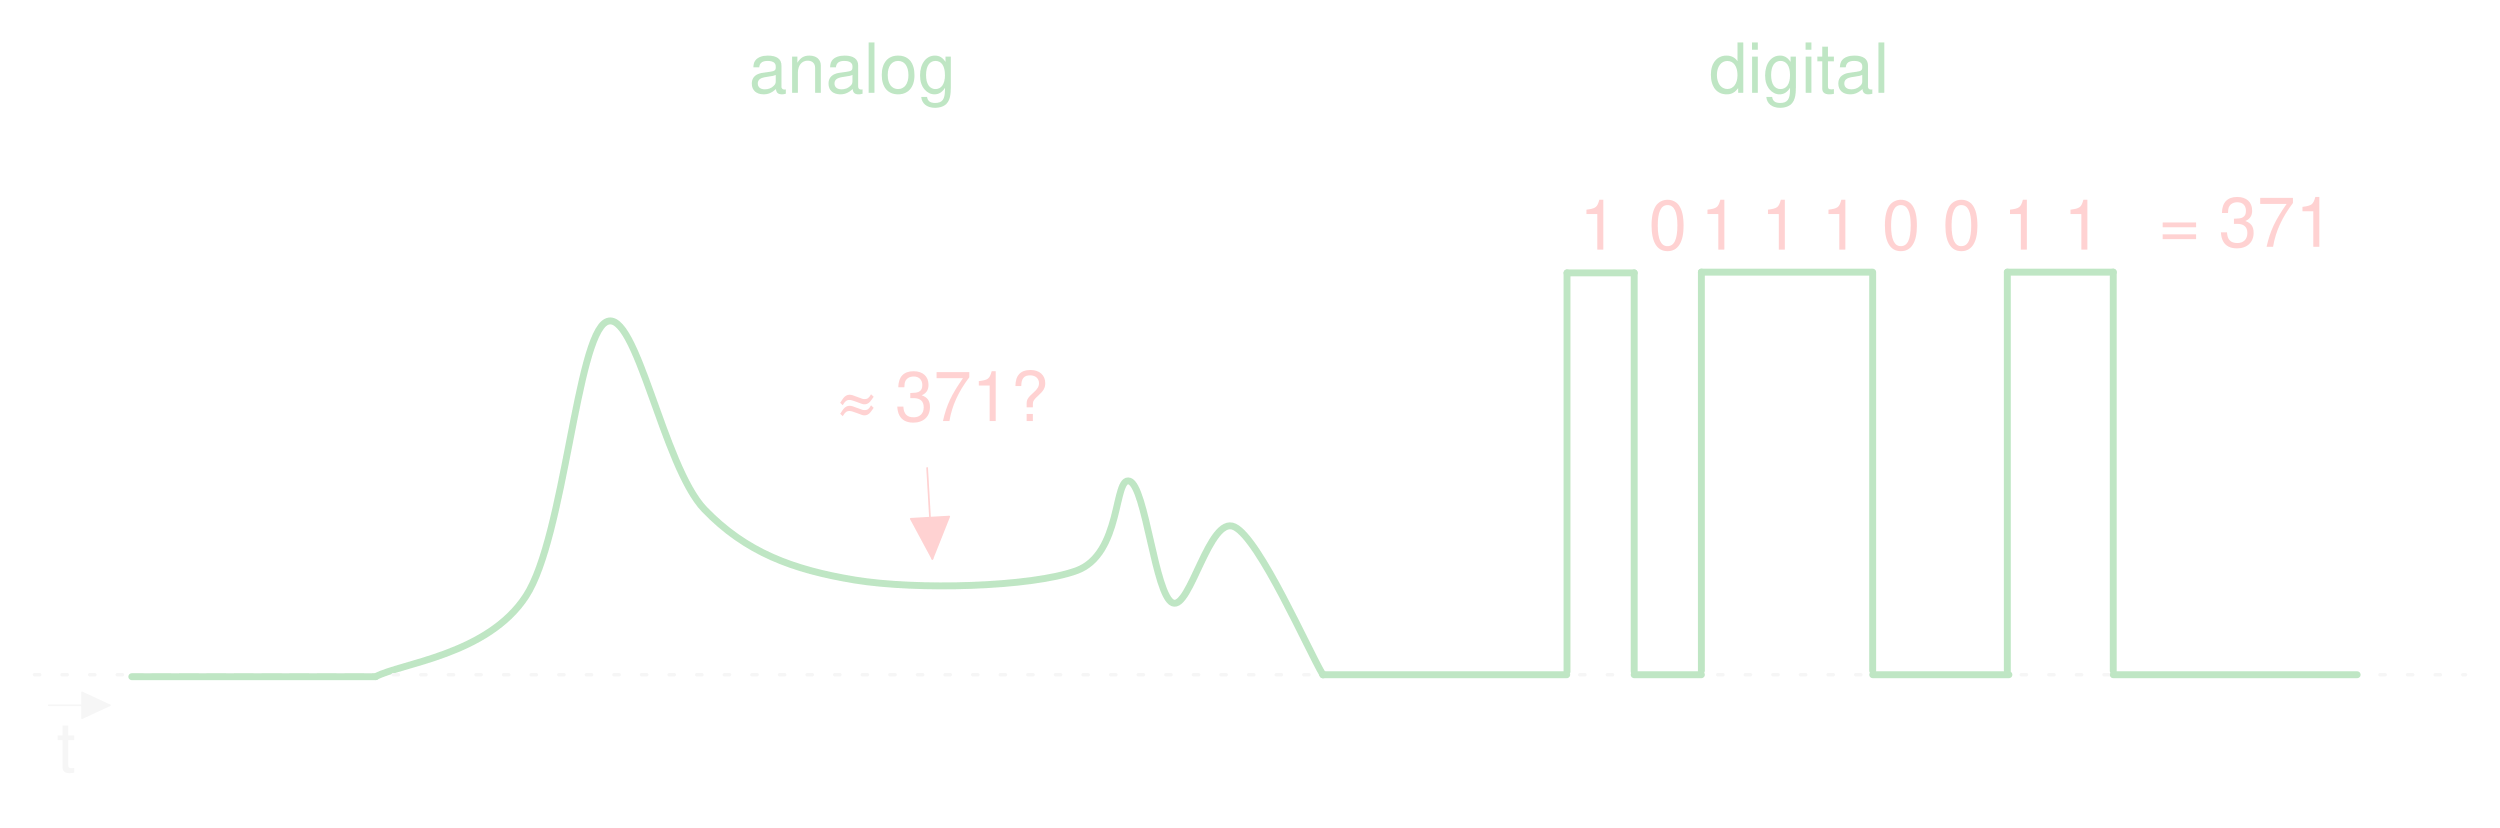
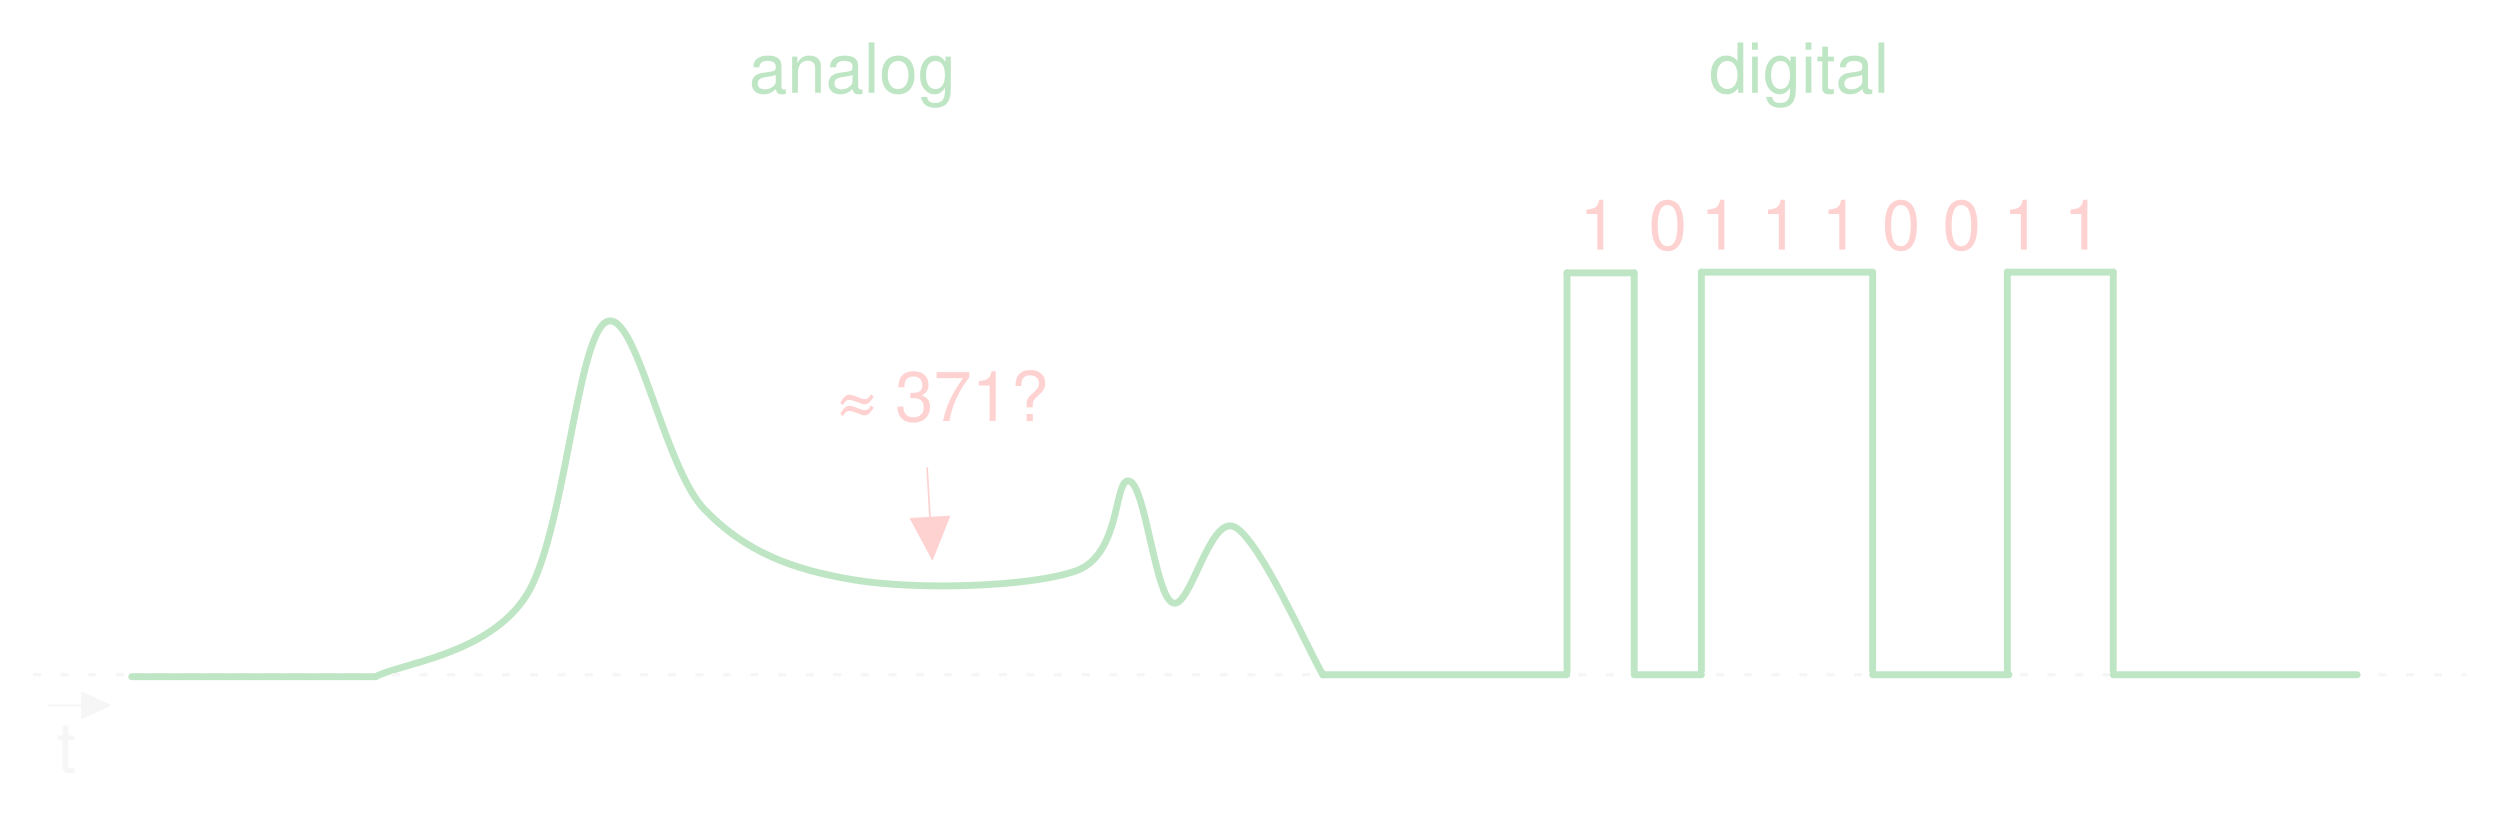
<svg xmlns="http://www.w3.org/2000/svg" version="1.1" viewBox="0 0 724.792 239.806" width="724.792" height="239.806" filter="invert(93%) hue-rotate(180deg)" class="excalidraw-svg">
  <defs>
    <style class="style-fonts">
      </style>
  </defs>
  <g stroke-linecap="round">
    <g transform="translate(168.2465 69.57947) rotate(301.7894 84.03281 116.5776)">
      <path d="M0 0 C7.14 4.12, 22.38 24.28, 42.82 24.73 C63.26 25.17, 114.56 -2.45, 122.67 2.67 C130.77 7.79, 95.72 38.69, 91.43 55.45 C87.15 72.22, 90.03 86.43, 96.97 103.27 C103.92 120.11, 122.05 147.71, 133.11 156.49 C144.17 165.26, 162.18 151.14, 163.31 155.91 C164.45 160.68, 139.1 179.63, 139.89 185.1 C140.68 190.57, 167.2 180.74, 168.07 188.75 C168.94 196.76, 148.94 225.75, 145.11 233.16 M0 0 C7.14 4.12, 22.38 24.28, 42.82 24.73 C63.26 25.17, 114.56 -2.45, 122.67 2.67 C130.77 7.79, 95.72 38.69, 91.43 55.45 C87.15 72.22, 90.03 86.43, 96.97 103.27 C103.92 120.11, 122.05 147.71, 133.11 156.49 C144.17 165.26, 162.18 151.14, 163.31 155.91 C164.45 160.68, 139.1 179.63, 139.89 185.1 C140.68 190.57, 167.2 180.74, 168.07 188.75 C168.94 196.76, 148.94 225.75, 145.11 233.16" stroke="#2f9e44" stroke-width="2" fill="none" />
    </g>
  </g>
  <mask />
  <g stroke-linecap="round">
    <g transform="translate(10 195.6158) rotate(0 352.3958 0)">
      <path d="M0 0 C117.47 0, 587.33 0, 704.79 0" stroke="#1e1e1e" stroke-width="1" fill="none" stroke-dasharray="1.5 6.5" />
    </g>
  </g>
  <mask />
  <g transform="translate(217.1166 10) rotate(0 30.0293 11.5)">
    <text x="0" y="16.9" font-family="Helvetica, Segoe UI Emoji" font-size="20px" fill="#2f9e44" text-anchor="start" style="white-space: pre;" direction="ltr" dominant-baseline="alphabetic">analog</text>
  </g>
  <g stroke-linecap="round">
    <g transform="translate(454.3029 194.6772) rotate(0 0 -57.78137)">
      <path d="M0 0 C0 -19.26, 0 -96.3, 0 -115.56 M0 0 C0 -19.26, 0 -96.3, 0 -115.56" stroke="#2f9e44" stroke-width="2" fill="none" />
    </g>
  </g>
  <mask />
  <g stroke-linecap="round">
    <g transform="translate(454.3029 79.1144) rotate(0 9.738434 0)">
      <path d="M0 0 C3.25 0, 16.23 0, 19.48 0 M0 0 C3.25 0, 16.23 0, 19.48 0" stroke="#2f9e44" stroke-width="2" fill="none" />
    </g>
  </g>
  <mask />
  <g stroke-linecap="round">
    <g transform="translate(473.7797 194.6772) rotate(0 0 -57.78137)">
      <path d="M0 0 C0 -19.26, 0 -96.3, 0 -115.56 M0 0 C0 -19.26, 0 -96.3, 0 -115.56" stroke="#2f9e44" stroke-width="2" fill="none" />
    </g>
  </g>
  <mask />
  <g stroke-linecap="round">
    <g transform="translate(493.2566 194.4568) rotate(0 0 -57.78137)">
      <path d="M0 0 C0 -19.26, 0 -96.3, 0 -115.56 M0 0 C0 -19.26, 0 -96.3, 0 -115.56" stroke="#2f9e44" stroke-width="2" fill="none" />
    </g>
  </g>
  <mask />
  <g stroke-linecap="round">
    <g transform="translate(493.2566 78.89406) rotate(0 24.60773 0)">
      <path d="M0 0 C8.2 0, 41.01 0, 49.22 0 M0 0 C8.2 0, 41.01 0, 49.22 0" stroke="#2f9e44" stroke-width="2" fill="none" />
    </g>
  </g>
  <mask />
  <g stroke-linecap="round">
    <g transform="translate(542.9181 194.4568) rotate(0 0 -57.78137)">
      <path d="M0 0 C0 -19.26, 0 -96.3, 0 -115.56 M0 0 C0 -19.26, 0 -96.3, 0 -115.56" stroke="#2f9e44" stroke-width="2" fill="none" />
    </g>
  </g>
  <mask />
  <g stroke-linecap="round">
    <g transform="translate(581.9574 194.4568) rotate(0 0 -57.78137)">
      <path d="M0 0 C0 -19.26, 0 -96.3, 0 -115.56 M0 0 C0 -19.26, 0 -96.3, 0 -115.56" stroke="#2f9e44" stroke-width="2" fill="none" />
    </g>
  </g>
  <mask />
  <g stroke-linecap="round">
    <g transform="translate(581.9574 78.89406) rotate(0 15.3539 0)">
      <path d="M0 0 C5.12 0, 25.59 0, 30.71 0 M0 0 C5.12 0, 25.59 0, 30.71 0" stroke="#2f9e44" stroke-width="2" fill="none" />
    </g>
  </g>
  <mask />
  <g stroke-linecap="round">
    <g transform="translate(612.6652 194.4568) rotate(0 0 -57.78137)">
      <path d="M0 0 C0 -19.26, 0 -96.3, 0 -115.56 M0 0 C0 -19.26, 0 -96.3, 0 -115.56" stroke="#2f9e44" stroke-width="2" fill="none" />
    </g>
  </g>
  <mask />
  <g stroke-linecap="round">
    <g transform="translate(473.7797 195.6158) rotate(0 9.738434 0)">
      <path d="M0 0 C3.25 0, 16.23 0, 19.48 0 M0 0 C3.25 0, 16.23 0, 19.48 0" stroke="#2f9e44" stroke-width="2" fill="none" />
    </g>
  </g>
  <mask />
  <g stroke-linecap="round">
    <g transform="translate(542.9337 195.6158) rotate(0 19.739 0)">
      <path d="M0 0 C6.58 0, 32.9 0, 39.48 0 M0 0 C6.58 0, 32.9 0, 39.48 0" stroke="#2f9e44" stroke-width="2" fill="none" />
    </g>
  </g>
  <mask />
  <g stroke-linecap="round">
    <g transform="translate(383.5133 195.6158) rotate(0 35.35589 0)">
      <path d="M0 0 C11.79 0, 58.93 0, 70.71 0 M0 0 C11.79 0, 58.93 0, 70.71 0" stroke="#2f9e44" stroke-width="2" fill="none" />
    </g>
  </g>
  <mask />
  <g stroke-linecap="round">
    <g transform="translate(38.21437 196.1803) rotate(0 35.35589 0)">
      <path d="M0 0 C11.79 0, 58.93 0, 70.71 0 M0 0 C11.79 0, 58.93 0, 70.71 0" stroke="#2f9e44" stroke-width="2" fill="none" />
    </g>
  </g>
  <mask />
  <g stroke-linecap="round">
    <g transform="translate(612.6652 195.6158) rotate(0 35.35589 0)">
      <path d="M0 0 C11.79 0, 58.93 0, 70.71 0 M0 0 C11.79 0, 58.93 0, 70.71 0" stroke="#2f9e44" stroke-width="2" fill="none" />
    </g>
  </g>
  <mask />
  <g transform="translate(495.4962 10) rotate(0 26.12793 11.5)">
    <text x="0" y="16.9" font-family="Helvetica, Segoe UI Emoji" font-size="20px" fill="#2f9e44" text-anchor="start" style="white-space: pre;" direction="ltr" dominant-baseline="alphabetic">digital</text>
  </g>
  <g transform="translate(16.42902 206.8064) rotate(0 2.77832 11.5)">
    <text x="0" y="16.9" font-family="Helvetica, Segoe UI Emoji" font-size="20px" fill="#1e1e1e" text-anchor="start" style="white-space: pre;" direction="ltr" dominant-baseline="alphabetic">t</text>
  </g>
  <g stroke-linecap="round">
    <g transform="translate(14.12502 204.4731) rotate(0 8.833336 0)">
      <path d="M0 0 C2.94 0, 14.72 0, 17.67 0 M0 0 C2.94 0, 14.72 0, 17.67 0" stroke="#1e1e1e" stroke-width="0.5" fill="none" />
    </g>
    <g transform="translate(14.12502 204.4731) rotate(0 8.833336 0)">
      <path d="M17.67 0 L9.66 3.73 L9.66 -3.73 L17.67 0" stroke="none" stroke-width="0" fill="#1e1e1e" fill-rule="evenodd" />
      <path d="M17.67 0 C14.55 1.45, 11.44 2.9, 9.66 3.73 M17.67 0 C14.5 1.48, 11.32 2.96, 9.66 3.73 M9.66 3.73 C9.66 0.82, 9.66 -2.09, 9.66 -3.73 M9.66 3.73 C9.66 1.28, 9.66 -1.18, 9.66 -3.73 M9.66 -3.73 C12.44 -2.44, 15.23 -1.14, 17.67 0 M9.66 -3.73 C11.87 -2.7, 14.07 -1.68, 17.67 0 M17.67 0 C17.67 0, 17.67 0, 17.67 0 M17.67 0 C17.67 0, 17.67 0, 17.67 0" stroke="#1e1e1e" stroke-width="0.5" fill="none" />
    </g>
  </g>
  <mask />
  <g transform="translate(242.9485 105.1786) rotate(0 30.5127 11.5)">
    <text x="0" y="16.9" font-family="Helvetica, Segoe UI Emoji" font-size="20px" fill="#e03131" text-anchor="start" style="white-space: pre;" direction="ltr" dominant-baseline="alphabetic">≈ 371?</text>
  </g>
  <g stroke-linecap="round">
    <g transform="translate(268.7927 135.6799) rotate(0 0.7620749 13.1704)">
      <path d="M0 0 C0.25 4.39, 1.27 21.95, 1.52 26.34 M0 0 C0.25 4.39, 1.27 21.95, 1.52 26.34" stroke="#e03131" stroke-width="0.5" fill="none" />
    </g>
    <g transform="translate(268.7927 135.6799) rotate(0 0.7620749 13.1704)">
      <path d="M1.52 26.34 L-4.73 14.73 L6.4 14.08 L1.52 26.34" stroke="none" stroke-width="0" fill="#e03131" fill-rule="evenodd" />
      <path d="M1.52 26.34 C-0.02 23.48, -1.56 20.62, -4.73 14.73 M1.52 26.34 C-0.04 23.43, -1.61 20.52, -4.73 14.73 M-4.73 14.73 C-1.42 14.53, 1.9 14.34, 6.4 14.08 M-4.73 14.73 C-2.25 14.58, 0.23 14.44, 6.4 14.08 M6.4 14.08 C5.04 17.49, 3.69 20.9, 1.52 26.34 M6.4 14.08 C4.85 17.97, 3.3 21.87, 1.52 26.34 M1.52 26.34 C1.52 26.34, 1.52 26.34, 1.52 26.34 M1.52 26.34 C1.52 26.34, 1.52 26.34, 1.52 26.34" stroke="#e03131" stroke-width="0.5" fill="none" />
    </g>
  </g>
  <mask />
  <g transform="translate(457.892 55.46805) rotate(0 5.561523 11.5)">
    <text x="0" y="16.9" font-family="Helvetica, Segoe UI Emoji" font-size="20px" fill="#e03131" text-anchor="start" style="white-space: pre;" direction="ltr" dominant-baseline="alphabetic">1</text>
  </g>
  <g transform="translate(477.9566 55.46805) rotate(0 5.561523 11.5)">
    <text x="0" y="16.9" font-family="Helvetica, Segoe UI Emoji" font-size="20px" fill="#e03131" text-anchor="start" style="white-space: pre;" direction="ltr" dominant-baseline="alphabetic">0</text>
  </g>
  <g transform="translate(492.9763 55.46805) rotate(0 5.561523 11.5)">
    <text x="0" y="16.9" font-family="Helvetica, Segoe UI Emoji" font-size="20px" fill="#e03131" text-anchor="start" style="white-space: pre;" direction="ltr" dominant-baseline="alphabetic">1</text>
  </g>
  <g transform="translate(510.5184 55.46805) rotate(0 5.561523 11.5)">
    <text x="0" y="16.9" font-family="Helvetica, Segoe UI Emoji" font-size="20px" fill="#e03131" text-anchor="start" style="white-space: pre;" direction="ltr" dominant-baseline="alphabetic">1</text>
  </g>
  <g transform="translate(528.0605 55.46805) rotate(0 5.561523 11.5)">
    <text x="0" y="16.9" font-family="Helvetica, Segoe UI Emoji" font-size="20px" fill="#e03131" text-anchor="start" style="white-space: pre;" direction="ltr" dominant-baseline="alphabetic">1</text>
  </g>
  <g transform="translate(545.6027 55.46805) rotate(0 5.561523 11.5)">
    <text x="0" y="16.9" font-family="Helvetica, Segoe UI Emoji" font-size="20px" fill="#e03131" text-anchor="start" style="white-space: pre;" direction="ltr" dominant-baseline="alphabetic">0</text>
  </g>
  <g transform="translate(563.1448 55.46805) rotate(0 5.561523 11.5)">
    <text x="0" y="16.9" font-family="Helvetica, Segoe UI Emoji" font-size="20px" fill="#e03131" text-anchor="start" style="white-space: pre;" direction="ltr" dominant-baseline="alphabetic">0</text>
  </g>
  <g transform="translate(580.6869 55.46805) rotate(0 5.561523 11.5)">
    <text x="0" y="16.9" font-family="Helvetica, Segoe UI Emoji" font-size="20px" fill="#e03131" text-anchor="start" style="white-space: pre;" direction="ltr" dominant-baseline="alphabetic">1</text>
  </g>
  <g transform="translate(598.2291 55.46805) rotate(0 5.561523 11.5)">
    <text x="0" y="16.9" font-family="Helvetica, Segoe UI Emoji" font-size="20px" fill="#e03131" text-anchor="start" style="white-space: pre;" direction="ltr" dominant-baseline="alphabetic">1</text>
  </g>
-   <g transform="translate(625.9957 54.6552) rotate(0 25.30273 11.5)">
-     <text x="0" y="16.9" font-family="Helvetica, Segoe UI Emoji" font-size="20px" fill="#e03131" text-anchor="start" style="white-space: pre;" direction="ltr" dominant-baseline="alphabetic">= 371</text>
-   </g>
</svg>
